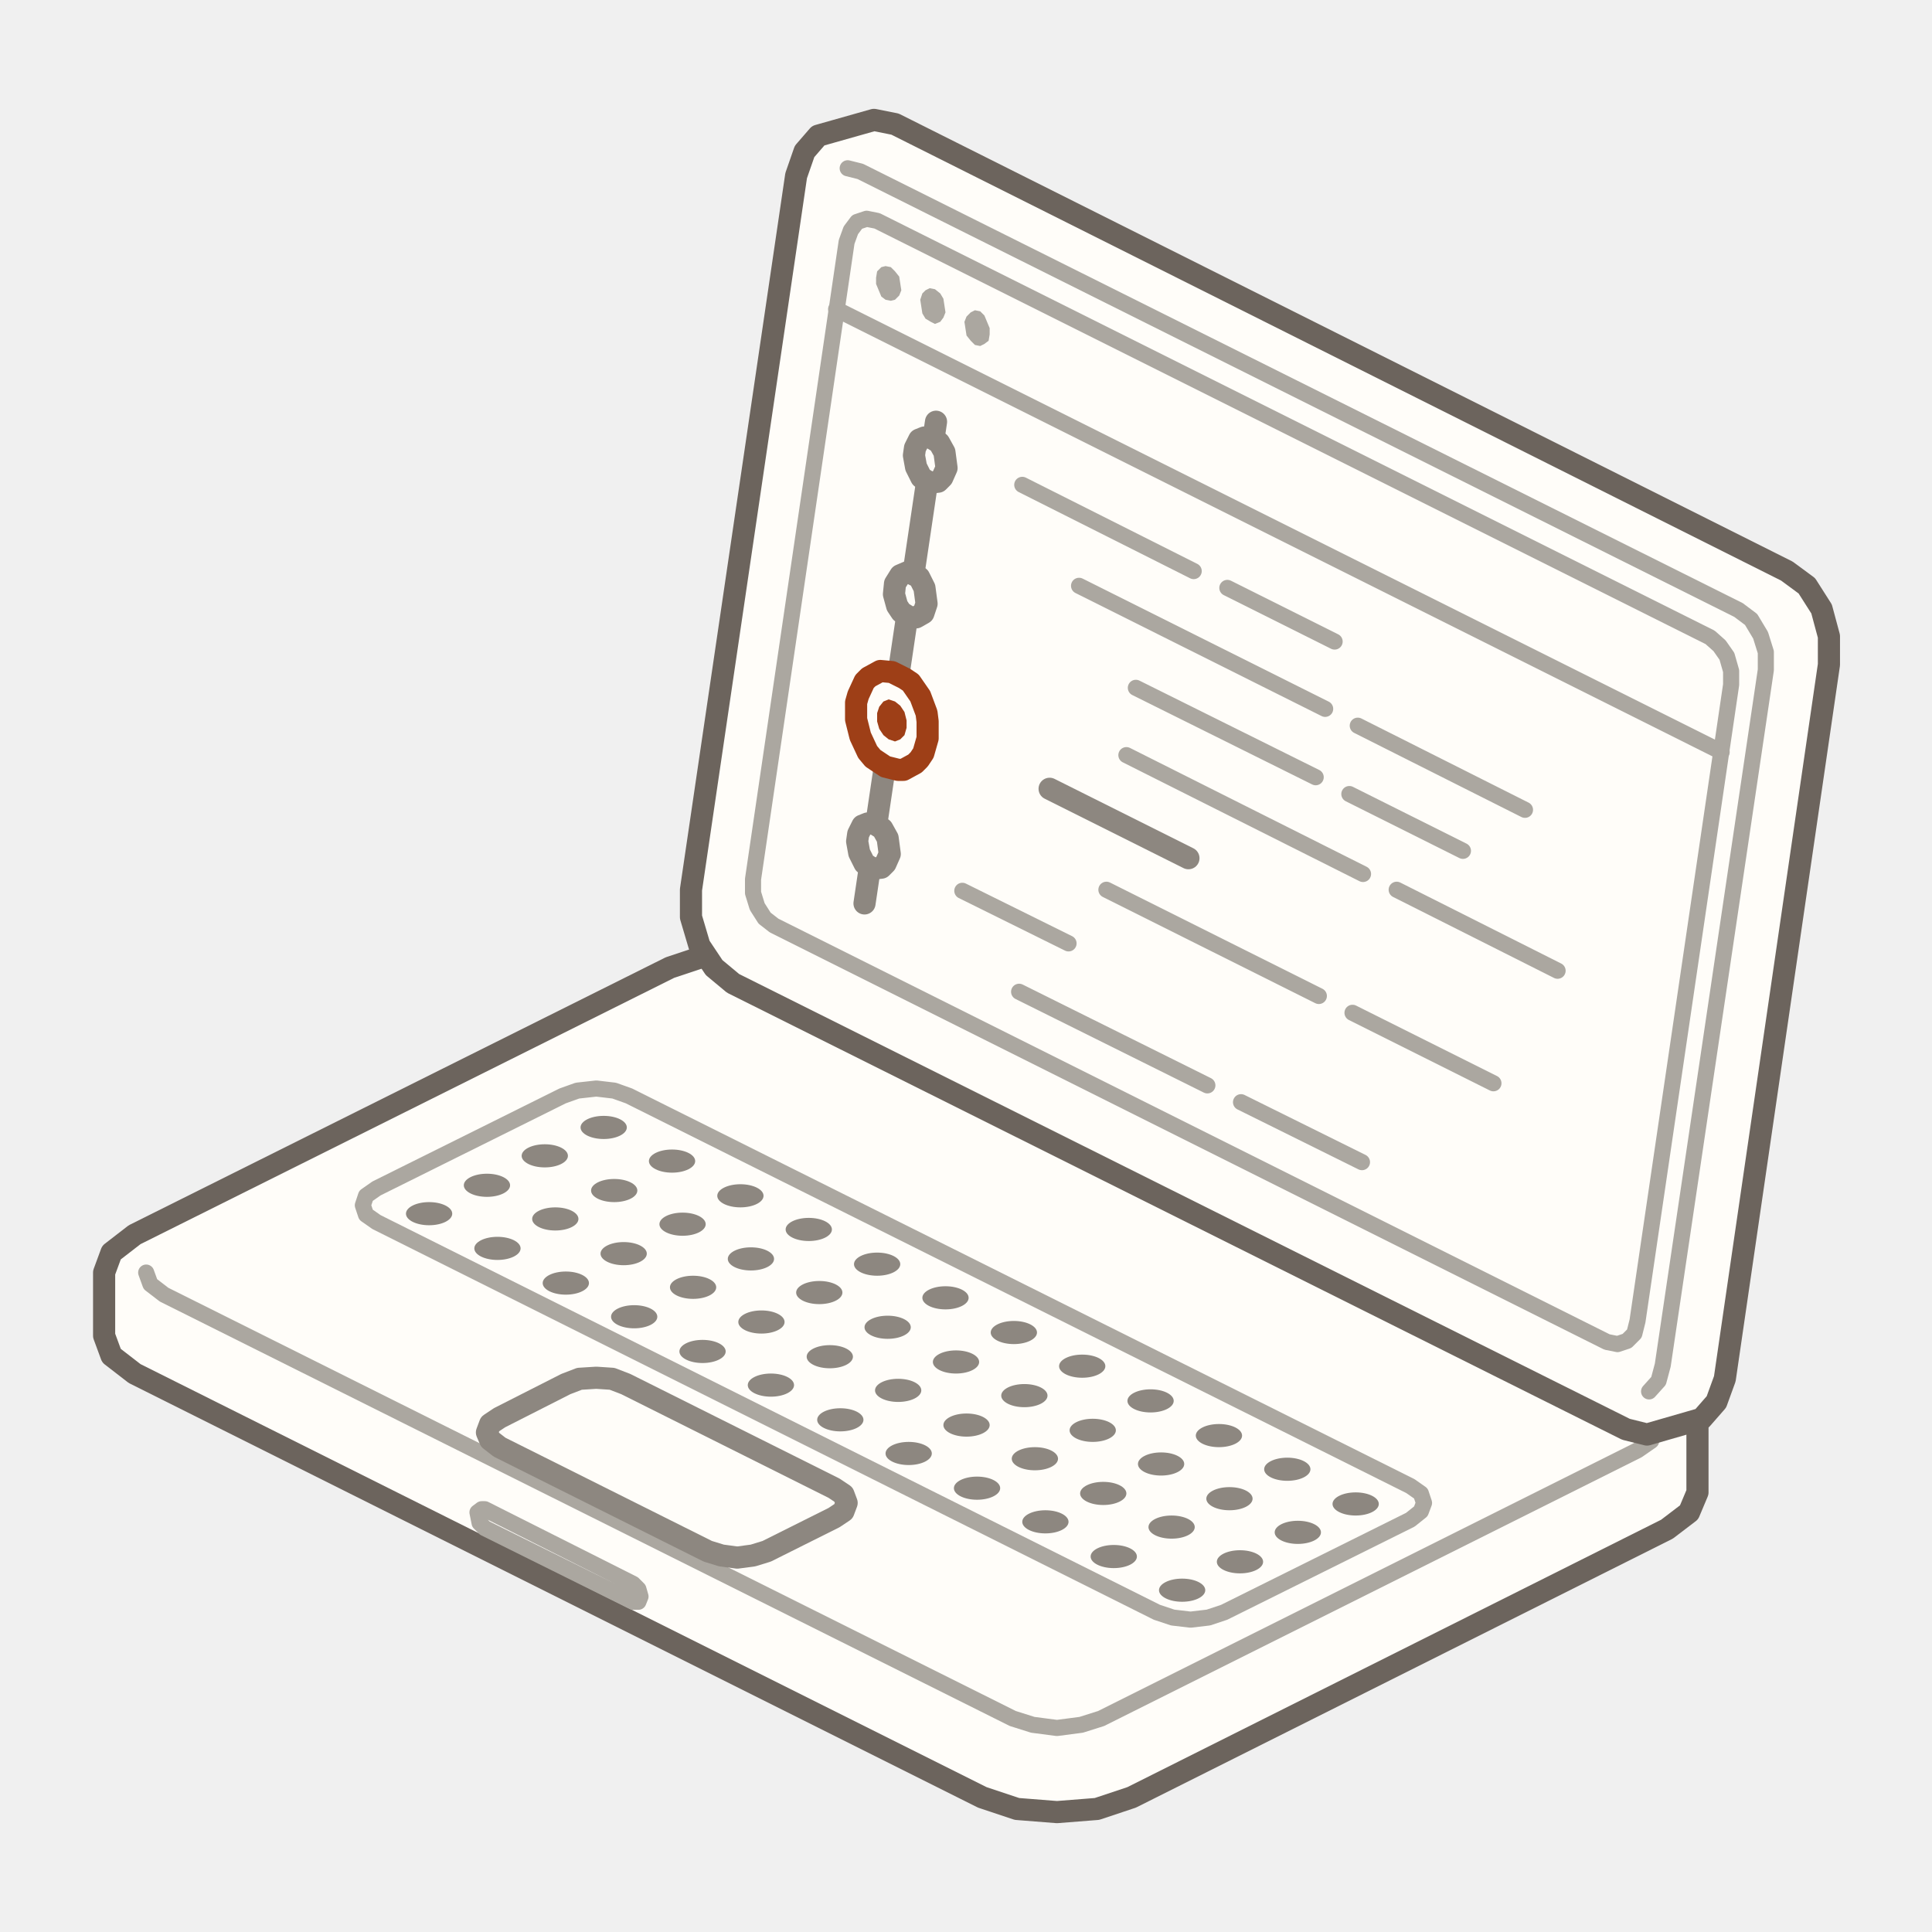
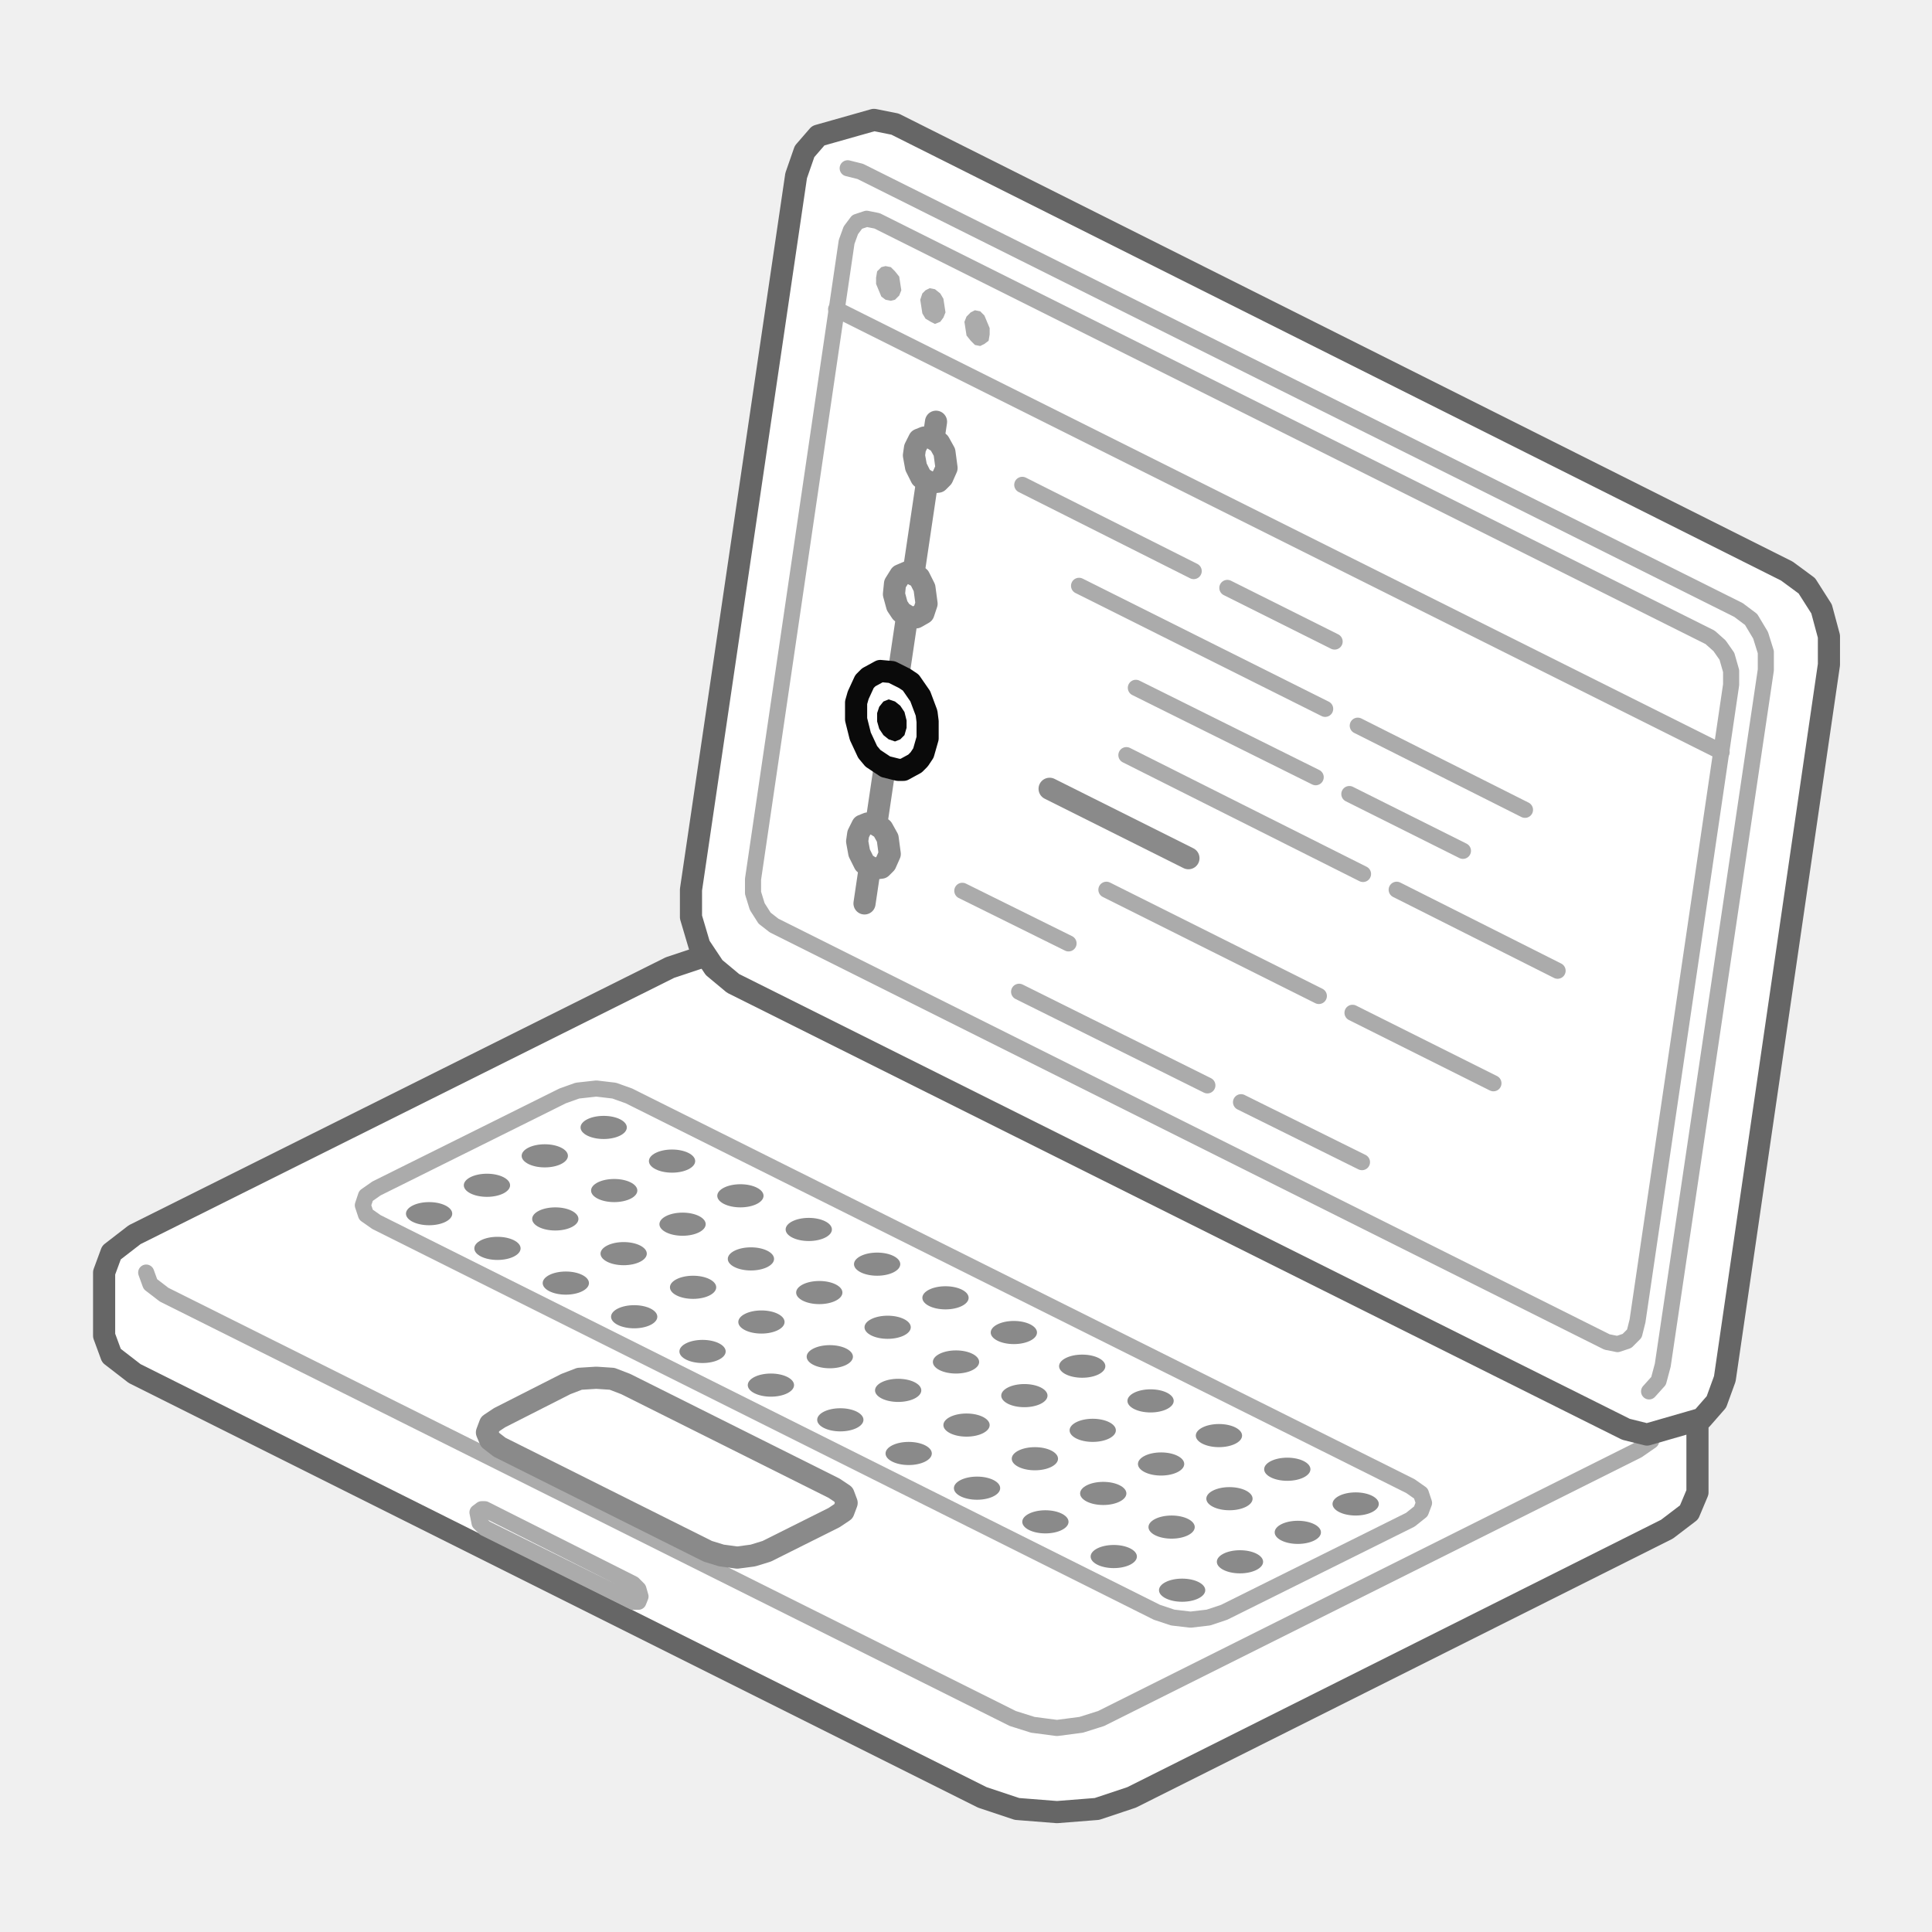
- <svg xmlns="http://www.w3.org/2000/svg" viewBox="-7.08 -9.45 18.37 18.37" width="96" height="96" class="u-icon u-icon--full" fill="#fffdf9" stroke="#6c645d" stroke-width="1.1" stroke-linecap="round" stroke-linejoin="round" data-icon="coding" aria-hidden="true" focusable="false">
+ <svg xmlns="http://www.w3.org/2000/svg" viewBox="-7.08 -9.45 18.37 18.37" width="96" height="96" class="u-icon u-icon--full" fill="#ffffff" stroke="#666666" stroke-width="1.1" stroke-linecap="round" stroke-linejoin="round" data-icon="coding" aria-hidden="true" focusable="false">
  <path d="M-6.09 2.65l.07-.19.22-.17 5.09-2.54.33-.11.38-.04.38.04.33.11 8.06 4.03.21.16.08.19 0 .61-.08.19-.21.16-5.09 2.55-.33.11-.38.03-.38-.03-.33-.11-8.06-4.03-.22-.17-.07-.19z" vector-effect="non-scaling-stroke" />
-   <path class="ui-s-l" stroke="#aba7a0" stroke-width="0.8" fill="none" d="M8.66 4.13l-.04.12-.13.09-5.1 2.55-.19.06-.23.03-.23-.03-.19-.06-8.07-4.03-.13-.1-.04-.11" vector-effect="non-scaling-stroke" />
+   <path class="ui-s-l" stroke="#ababab" stroke-width="0.8" fill="none" d="M8.66 4.13l-.04.12-.13.09-5.1 2.55-.19.06-.23.03-.23-.03-.19-.06-8.07-4.03-.13-.1-.04-.11" vector-effect="non-scaling-stroke" />
  <path d="M-.51-.99l1-6.79.08-.23.13-.15.53-.15.2.04 8.48 4.25.19.14.14.22.07.26 0 .27-.99 6.79-.08.22-.14.16-.52.15-.2-.05-8.49-4.24-.18-.15-.14-.21-.08-.27z" vector-effect="non-scaling-stroke" />
-   <path class="ui-s-l" stroke="#aba7a0" stroke-width="0.8" fill="none" d="M8.6 3.78l.09-.1.04-.15.98-6.61 0-.17-.05-.16-.09-.15-.12-.09-8.35-4.17-.12-.03M9.38-2.94l0-.13-.04-.14-.07-.1-.09-.08-7.92-3.96-.1-.02-.09.03-.06.08-.04.11-.89 6.06 0 .13.04.13.07.11.09.07 7.92 3.96.1.02.09-.03.07-.07.03-.12z" vector-effect="non-scaling-stroke" />
-   <path class="ui-f-l" fill="#aba7a0" stroke="none" d="M1.49-6.69l-.02-.13-.04-.05-.04-.04-.05-.01-.04.01-.04.04-.01.06 0 .06.05.12.04.03.05.01.04-.01.04-.04zM1.91-6.48l-.02-.13-.03-.05-.05-.04-.05-.01-.04.02-.03.03-.02.06.02.13.03.05.05.03.04.02.05-.02.03-.04zM2.33-6.27l0-.06-.05-.12-.04-.04-.05-.01-.04.02-.04.04-.02.05.02.13.04.05.04.04.05.01.04-.02.04-.03z" />
-   <path class="ui-s-l" stroke="#aba7a0" stroke-width="0.8" fill="none" d="M.87-6.51l8.42 4.21" vector-effect="non-scaling-stroke" />
-   <path class="ui-s-m" stroke="#8d8780" fill="none" d="M1.14-.86l.68-4.58" vector-effect="non-scaling-stroke" />
-   <g class="ui-s-m ui-f-g" stroke="#8d8780">
+   <path class="ui-s-l" stroke="#ababab" stroke-width="0.8" fill="none" d="M8.6 3.78l.09-.1.04-.15.98-6.61 0-.17-.05-.16-.09-.15-.12-.09-8.35-4.17-.12-.03M9.38-2.94l0-.13-.04-.14-.07-.1-.09-.08-7.92-3.96-.1-.02-.09.03-.06.08-.04.11-.89 6.06 0 .13.04.13.07.11.09.07 7.92 3.96.1.02.09-.03.07-.07.03-.12z" vector-effect="non-scaling-stroke" />
+   <path class="ui-f-l" fill="#ababab" stroke="none" d="M1.49-6.69l-.02-.13-.04-.05-.04-.04-.05-.01-.04.01-.04.04-.01.06 0 .06.05.12.04.03.05.01.04-.01.04-.04zM1.91-6.48l-.02-.13-.03-.05-.05-.04-.05-.01-.04.02-.03.03-.02.06.02.13.03.05.05.03.04.02.05-.02.03-.04zM2.33-6.27l0-.06-.05-.12-.04-.04-.05-.01-.04.02-.04.04-.02.05.02.13.04.05.04.04.05.01.04-.02.04-.03z" />
+   <path class="ui-s-l" stroke="#ababab" stroke-width="0.8" fill="none" d="M.87-6.51l8.42 4.21" vector-effect="non-scaling-stroke" />
+   <path class="ui-s-m" stroke="#8a8a8a" fill="none" d="M1.14-.86l.68-4.58" vector-effect="non-scaling-stroke" />
+   <g class="ui-s-m ui-f-g" stroke="#8a8a8a">
    <path d="M1.92-5l-.02-.15-.05-.09-.08-.05-.06 0-.05.02-.04.08-.01.07.02.11.05.1.08.05.08-.01.04-.04z" vector-effect="non-scaling-stroke" />
    <path d="M1.73-3.71l-.02-.15-.05-.1-.06-.03-.05-.02-.07.03-.05.08-.01.1.03.11.04.06.08.05.06 0 .07-.04z" vector-effect="non-scaling-stroke" />
    <path d="M1.38-1.33l-.02-.15-.05-.09-.08-.05-.06 0-.05.02-.04.08-.01.07.02.11.05.1.08.05.08-.01.04-.04z" vector-effect="non-scaling-stroke" />
  </g>
-   <path class="ui-s-a ui-f-g" stroke="#9e3f17" d="M1.74-2.43l0-.16-.01-.08-.06-.16-.09-.13-.06-.04-.12-.06-.11-.01-.11.06-.04.04-.06.13-.02.07 0 .16.04.16.07.15.05.06.12.08.12.03.05 0 .11-.06.04-.04.04-.06z" vector-effect="non-scaling-stroke" />
-   <path class="ui-f-a" fill="#9e3f17" stroke="none" d="M1.54-2.53l0-.07-.02-.08-.04-.06-.05-.04-.06-.02-.05.02-.04.05-.02.06 0 .08.02.07.04.06.05.04.06.02.05-.02.04-.04z" />
-   <path class="ui-s-l" stroke="#aba7a0" stroke-width="0.8" fill="none" d="M2.64-4.84l1.63.82M4.59-3.86l1.02.51M3.18-3.88l2.34 1.17M5.83-2.55l1.59.8M3.72-2.91l1.71.85M5.75-1.9l1.08.54M3.63-2.27l2.25 1.13M6.2-.99l1.53.77" vector-effect="non-scaling-stroke" />
-   <path class="ui-s-m" stroke="#8d8780" fill="none" d="M2.9-1.95l1.32.66" vector-effect="non-scaling-stroke" />
-   <path class="ui-s-l" stroke="#aba7a0" stroke-width="0.8" fill="none" d="M3.44-.99l2.02 1.01M5.78.18l1.34.67M2.07-.98l1.01.5M2.61-.02l1.79.89M4.72 1.03l1.15.57M4.56 5.88l-.15.05-.17.02-.17-.02-.15-.05-7.42-3.71-.1-.07-.03-.09.03-.09.1-.07 1.77-.88.14-.05.18-.02.17.02.14.05 7.43 3.71.1.07.03.09-.03.08-.1.08z" vector-effect="non-scaling-stroke" />
-   <path class="ui-f-m" fill="#8d8780" stroke="none" d="M-1.56 1.27A.22.11 0 1 0 -1.12 1.27A.22.11 0 1 0 -1.56 1.27zM-.91 1.59A.22.11 0 1 0 -.47 1.59A.22.11 0 1 0 -.91 1.59zM-.26 1.92A.22.11 0 1 0 .18 1.92A.22.11 0 1 0 -.26 1.92zM.39 2.24A.22.11 0 1 0 .83 2.24A.22.11 0 1 0 .39 2.24zM1.04 2.57A.22.11 0 1 0 1.48 2.57A.22.11 0 1 0 1.04 2.57zM1.69 2.89A.22.11 0 1 0 2.13 2.89A.22.11 0 1 0 1.69 2.89zM2.34 3.22A.22.11 0 1 0 2.78 3.22A.22.11 0 1 0 2.34 3.22zM2.99 3.54A.22.11 0 1 0 3.43 3.54A.22.11 0 1 0 2.99 3.54zM3.64 3.87A.22.11 0 1 0 4.08 3.87A.22.11 0 1 0 3.64 3.87zM4.29 4.2A.22.11 0 1 0 4.73 4.2A.22.11 0 1 0 4.29 4.2zM4.94 4.52A.22.11 0 1 0 5.38 4.52A.22.11 0 1 0 4.94 4.52zM5.59 4.85A.22.11 0 1 0 6.03 4.85A.22.11 0 1 0 5.59 4.85zM-2.12 1.54A.22.11 0 1 0 -1.68 1.54A.22.11 0 1 0 -2.12 1.54zM-1.46 1.87A.22.11 0 1 0 -1.02 1.87A.22.11 0 1 0 -1.46 1.87zM-.81 2.19A.22.11 0 1 0 -.37 2.19A.22.11 0 1 0 -.81 2.19zM-.16 2.52A.22.11 0 1 0 .28 2.52A.22.11 0 1 0 -.16 2.52zM.49 2.84A.22.11 0 1 0 .93 2.84A.22.11 0 1 0 .49 2.84zM1.14 3.17A.22.11 0 1 0 1.58 3.17A.22.11 0 1 0 1.14 3.17zM1.79 3.5A.22.11 0 1 0 2.23 3.5A.22.11 0 1 0 1.79 3.5zM2.44 3.82A.22.11 0 1 0 2.88 3.82A.22.11 0 1 0 2.44 3.82zM3.09 4.15A.22.11 0 1 0 3.53 4.15A.22.11 0 1 0 3.09 4.15zM3.74 4.47A.22.11 0 1 0 4.18 4.47A.22.11 0 1 0 3.74 4.47zM4.39 4.8A.22.11 0 1 0 4.83 4.8A.22.11 0 1 0 4.39 4.8zM5.04 5.12A.22.11 0 1 0 5.48 5.12A.22.11 0 1 0 5.04 5.12zM-2.67 1.82A.22.11 0 1 0 -2.23 1.82A.22.11 0 1 0 -2.67 1.82zM-2.02 2.14A.22.11 0 1 0 -1.58 2.14A.22.11 0 1 0 -2.02 2.14zM-1.37 2.47A.22.11 0 1 0 -.93 2.47A.22.11 0 1 0 -1.37 2.47zM-.71 2.79A.22.11 0 1 0 -.27 2.79A.22.11 0 1 0 -.71 2.79zM-.06 3.12A.22.11 0 1 0 .38 3.12A.22.11 0 1 0 -.06 3.12zM.59 3.45A.22.11 0 1 0 1.03 3.45A.22.11 0 1 0 .59 3.45zM1.24 3.77A.22.11 0 1 0 1.68 3.77A.22.11 0 1 0 1.24 3.77zM1.89 4.1A.22.11 0 1 0 2.33 4.1A.22.11 0 1 0 1.89 4.1zM2.54 4.42A.22.11 0 1 0 2.98 4.42A.22.11 0 1 0 2.54 4.42zM3.19 4.75A.22.11 0 1 0 3.63 4.75A.22.11 0 1 0 3.19 4.75zM3.84 5.07A.22.11 0 1 0 4.28 5.07A.22.11 0 1 0 3.84 5.07zM4.49 5.4A.22.11 0 1 0 4.93 5.4A.22.11 0 1 0 4.49 5.4zM-3.22 2.09A.22.11 0 1 0 -2.78 2.09A.22.11 0 1 0 -3.22 2.09zM-2.57 2.42A.22.11 0 1 0 -2.13 2.42A.22.11 0 1 0 -2.57 2.42zM-1.92 2.75A.22.11 0 1 0 -1.48 2.75A.22.11 0 1 0 -1.92 2.75zM-1.27 3.07A.22.11 0 1 0 -.83 3.07A.22.11 0 1 0 -1.27 3.07zM-.62 3.4A.22.11 0 1 0 -.18 3.4A.22.11 0 1 0 -.62 3.4zM.03 3.72A.22.11 0 1 0 .47 3.72A.22.11 0 1 0 .03 3.72zM.69 4.05A.22.11 0 1 0 1.13 4.05A.22.11 0 1 0 .69 4.05zM1.34 4.37A.22.11 0 1 0 1.78 4.37A.22.11 0 1 0 1.34 4.37zM1.99 4.7A.22.11 0 1 0 2.43 4.7A.22.11 0 1 0 1.99 4.7zM2.64 5.02A.22.11 0 1 0 3.08 5.02A.22.11 0 1 0 2.64 5.02zM3.29 5.35A.22.11 0 1 0 3.73 5.35A.22.11 0 1 0 3.29 5.35zM3.94 5.67A.22.11 0 1 0 4.38 5.67A.22.11 0 1 0 3.94 5.67z" />
-   <path class="ui-s-m" stroke="#8d8780" fill="none" d="M.21 5.3l-.13.04-.15.02-.15-.02-.13-.04-1.98-.99-.09-.07-.03-.07.03-.08.09-.06.63-.32.13-.05.16-.01.15.01.13.05 1.98.99.09.06.03.08-.03.08-.09.06z" vector-effect="non-scaling-stroke" />
-   <path class="ui-s-l" stroke="#aba7a0" stroke-width="0.8" fill="none" d="M-.99 5.73l-.02-.07-.05-.05-1.41-.71-.03 0-.04.03.02.1.05.05 1.41.7.05 0z" vector-effect="non-scaling-stroke" />
+   <path class="ui-s-a ui-f-g" stroke="#0a0a0a" d="M1.74-2.43l0-.16-.01-.08-.06-.16-.09-.13-.06-.04-.12-.06-.11-.01-.11.06-.04.04-.06.13-.02.07 0 .16.04.16.07.15.05.06.12.08.12.03.05 0 .11-.06.04-.04.04-.06z" vector-effect="non-scaling-stroke" />
+   <path class="ui-f-a" fill="#0a0a0a" stroke="none" d="M1.54-2.53l0-.07-.02-.08-.04-.06-.05-.04-.06-.02-.05.02-.04.05-.02.06 0 .08.02.07.04.06.05.04.06.02.05-.02.04-.04z" />
+   <path class="ui-s-l" stroke="#ababab" stroke-width="0.8" fill="none" d="M2.64-4.84l1.63.82M4.59-3.86l1.02.51M3.18-3.88l2.34 1.17M5.83-2.55l1.59.8M3.72-2.91l1.71.85M5.75-1.9l1.08.54M3.63-2.27l2.25 1.13M6.2-.99l1.53.77" vector-effect="non-scaling-stroke" />
+   <path class="ui-s-m" stroke="#8a8a8a" fill="none" d="M2.9-1.95l1.32.66" vector-effect="non-scaling-stroke" />
+   <path class="ui-s-l" stroke="#ababab" stroke-width="0.8" fill="none" d="M3.44-.99l2.02 1.01M5.78.18l1.34.67M2.07-.98l1.01.5M2.61-.02l1.79.89M4.72 1.03l1.15.57M4.56 5.88l-.15.05-.17.02-.17-.02-.15-.05-7.42-3.71-.1-.07-.03-.09.03-.09.1-.07 1.77-.88.14-.05.18-.02.17.02.14.05 7.43 3.71.1.07.03.09-.03.08-.1.08z" vector-effect="non-scaling-stroke" />
+   <path class="ui-f-m" fill="#8a8a8a" stroke="none" d="M-1.56 1.27A.22.11 0 1 0 -1.12 1.27A.22.11 0 1 0 -1.56 1.27zM-.91 1.59A.22.11 0 1 0 -.47 1.59A.22.11 0 1 0 -.91 1.59zM-.26 1.92A.22.11 0 1 0 .18 1.92A.22.11 0 1 0 -.26 1.92zM.39 2.24A.22.11 0 1 0 .83 2.24A.22.11 0 1 0 .39 2.24zM1.04 2.57A.22.11 0 1 0 1.48 2.57A.22.11 0 1 0 1.04 2.57zM1.69 2.89A.22.11 0 1 0 2.13 2.89A.22.11 0 1 0 1.69 2.89zM2.34 3.22A.22.11 0 1 0 2.78 3.22A.22.11 0 1 0 2.34 3.22zM2.99 3.54A.22.11 0 1 0 3.43 3.54A.22.11 0 1 0 2.99 3.54zM3.64 3.87A.22.11 0 1 0 4.08 3.87A.22.11 0 1 0 3.64 3.87zM4.29 4.2A.22.11 0 1 0 4.73 4.2A.22.11 0 1 0 4.29 4.2zM4.94 4.52A.22.11 0 1 0 5.38 4.52A.22.11 0 1 0 4.94 4.52zM5.59 4.85A.22.11 0 1 0 6.03 4.85A.22.11 0 1 0 5.59 4.85zM-2.12 1.54A.22.11 0 1 0 -1.68 1.54A.22.11 0 1 0 -2.12 1.54zM-1.46 1.87A.22.11 0 1 0 -1.02 1.87A.22.11 0 1 0 -1.46 1.87zM-.81 2.19A.22.11 0 1 0 -.37 2.19A.22.11 0 1 0 -.81 2.19zM-.16 2.52A.22.11 0 1 0 .28 2.52A.22.11 0 1 0 -.16 2.52zM.49 2.84A.22.11 0 1 0 .93 2.84A.22.11 0 1 0 .49 2.84zM1.14 3.17A.22.11 0 1 0 1.58 3.17A.22.11 0 1 0 1.14 3.17zM1.79 3.5A.22.11 0 1 0 2.23 3.5A.22.11 0 1 0 1.79 3.5zM2.44 3.82A.22.11 0 1 0 2.88 3.82A.22.11 0 1 0 2.44 3.82zM3.09 4.15A.22.11 0 1 0 3.53 4.15A.22.11 0 1 0 3.09 4.15zM3.74 4.47A.22.11 0 1 0 4.18 4.47A.22.11 0 1 0 3.74 4.47zM4.39 4.8A.22.11 0 1 0 4.83 4.8A.22.11 0 1 0 4.39 4.8zM5.04 5.12A.22.11 0 1 0 5.48 5.12A.22.11 0 1 0 5.04 5.12zM-2.67 1.82A.22.11 0 1 0 -2.23 1.82A.22.11 0 1 0 -2.67 1.82zM-2.02 2.14A.22.11 0 1 0 -1.58 2.14A.22.11 0 1 0 -2.02 2.14zM-1.37 2.47A.22.11 0 1 0 -.93 2.47A.22.11 0 1 0 -1.37 2.47zM-.71 2.79A.22.11 0 1 0 -.27 2.79A.22.11 0 1 0 -.71 2.79zM-.06 3.12A.22.11 0 1 0 .38 3.12A.22.11 0 1 0 -.06 3.12zM.59 3.45A.22.11 0 1 0 1.03 3.45A.22.11 0 1 0 .59 3.45zM1.24 3.77A.22.11 0 1 0 1.68 3.77A.22.11 0 1 0 1.24 3.77zM1.89 4.1A.22.11 0 1 0 2.33 4.1A.22.11 0 1 0 1.89 4.1zM2.54 4.42A.22.11 0 1 0 2.98 4.42A.22.11 0 1 0 2.54 4.42zM3.19 4.75A.22.11 0 1 0 3.63 4.75A.22.11 0 1 0 3.19 4.75zM3.84 5.07A.22.11 0 1 0 4.28 5.07A.22.11 0 1 0 3.84 5.07zM4.49 5.4A.22.11 0 1 0 4.93 5.4A.22.11 0 1 0 4.49 5.4zM-3.22 2.09A.22.11 0 1 0 -2.78 2.09A.22.11 0 1 0 -3.22 2.09zM-2.57 2.42A.22.11 0 1 0 -2.13 2.42A.22.11 0 1 0 -2.57 2.42zM-1.92 2.75A.22.11 0 1 0 -1.48 2.75A.22.11 0 1 0 -1.92 2.75zM-1.27 3.07A.22.11 0 1 0 -.83 3.07A.22.11 0 1 0 -1.27 3.07zM-.62 3.4A.22.11 0 1 0 -.18 3.4A.22.11 0 1 0 -.62 3.4zM.03 3.72A.22.11 0 1 0 .47 3.72A.22.11 0 1 0 .03 3.72zM.69 4.05A.22.11 0 1 0 1.13 4.05A.22.11 0 1 0 .69 4.05zM1.34 4.37A.22.11 0 1 0 1.78 4.37A.22.11 0 1 0 1.34 4.37zM1.99 4.7A.22.11 0 1 0 2.43 4.7A.22.11 0 1 0 1.99 4.7zM2.64 5.02A.22.11 0 1 0 3.08 5.02A.22.11 0 1 0 2.64 5.02zM3.29 5.35A.22.11 0 1 0 3.73 5.35A.22.11 0 1 0 3.29 5.35zM3.94 5.67A.22.11 0 1 0 4.38 5.67A.22.11 0 1 0 3.94 5.67z" />
+   <path class="ui-s-m" stroke="#8a8a8a" fill="none" d="M.21 5.3l-.13.04-.15.02-.15-.02-.13-.04-1.98-.99-.09-.07-.03-.07.03-.08.09-.06.63-.32.13-.05.16-.01.15.01.13.05 1.98.99.09.06.03.08-.03.08-.09.06z" vector-effect="non-scaling-stroke" />
+   <path class="ui-s-l" stroke="#ababab" stroke-width="0.8" fill="none" d="M-.99 5.73l-.02-.07-.05-.05-1.41-.71-.03 0-.04.03.02.1.05.05 1.41.7.05 0z" vector-effect="non-scaling-stroke" />
</svg>
